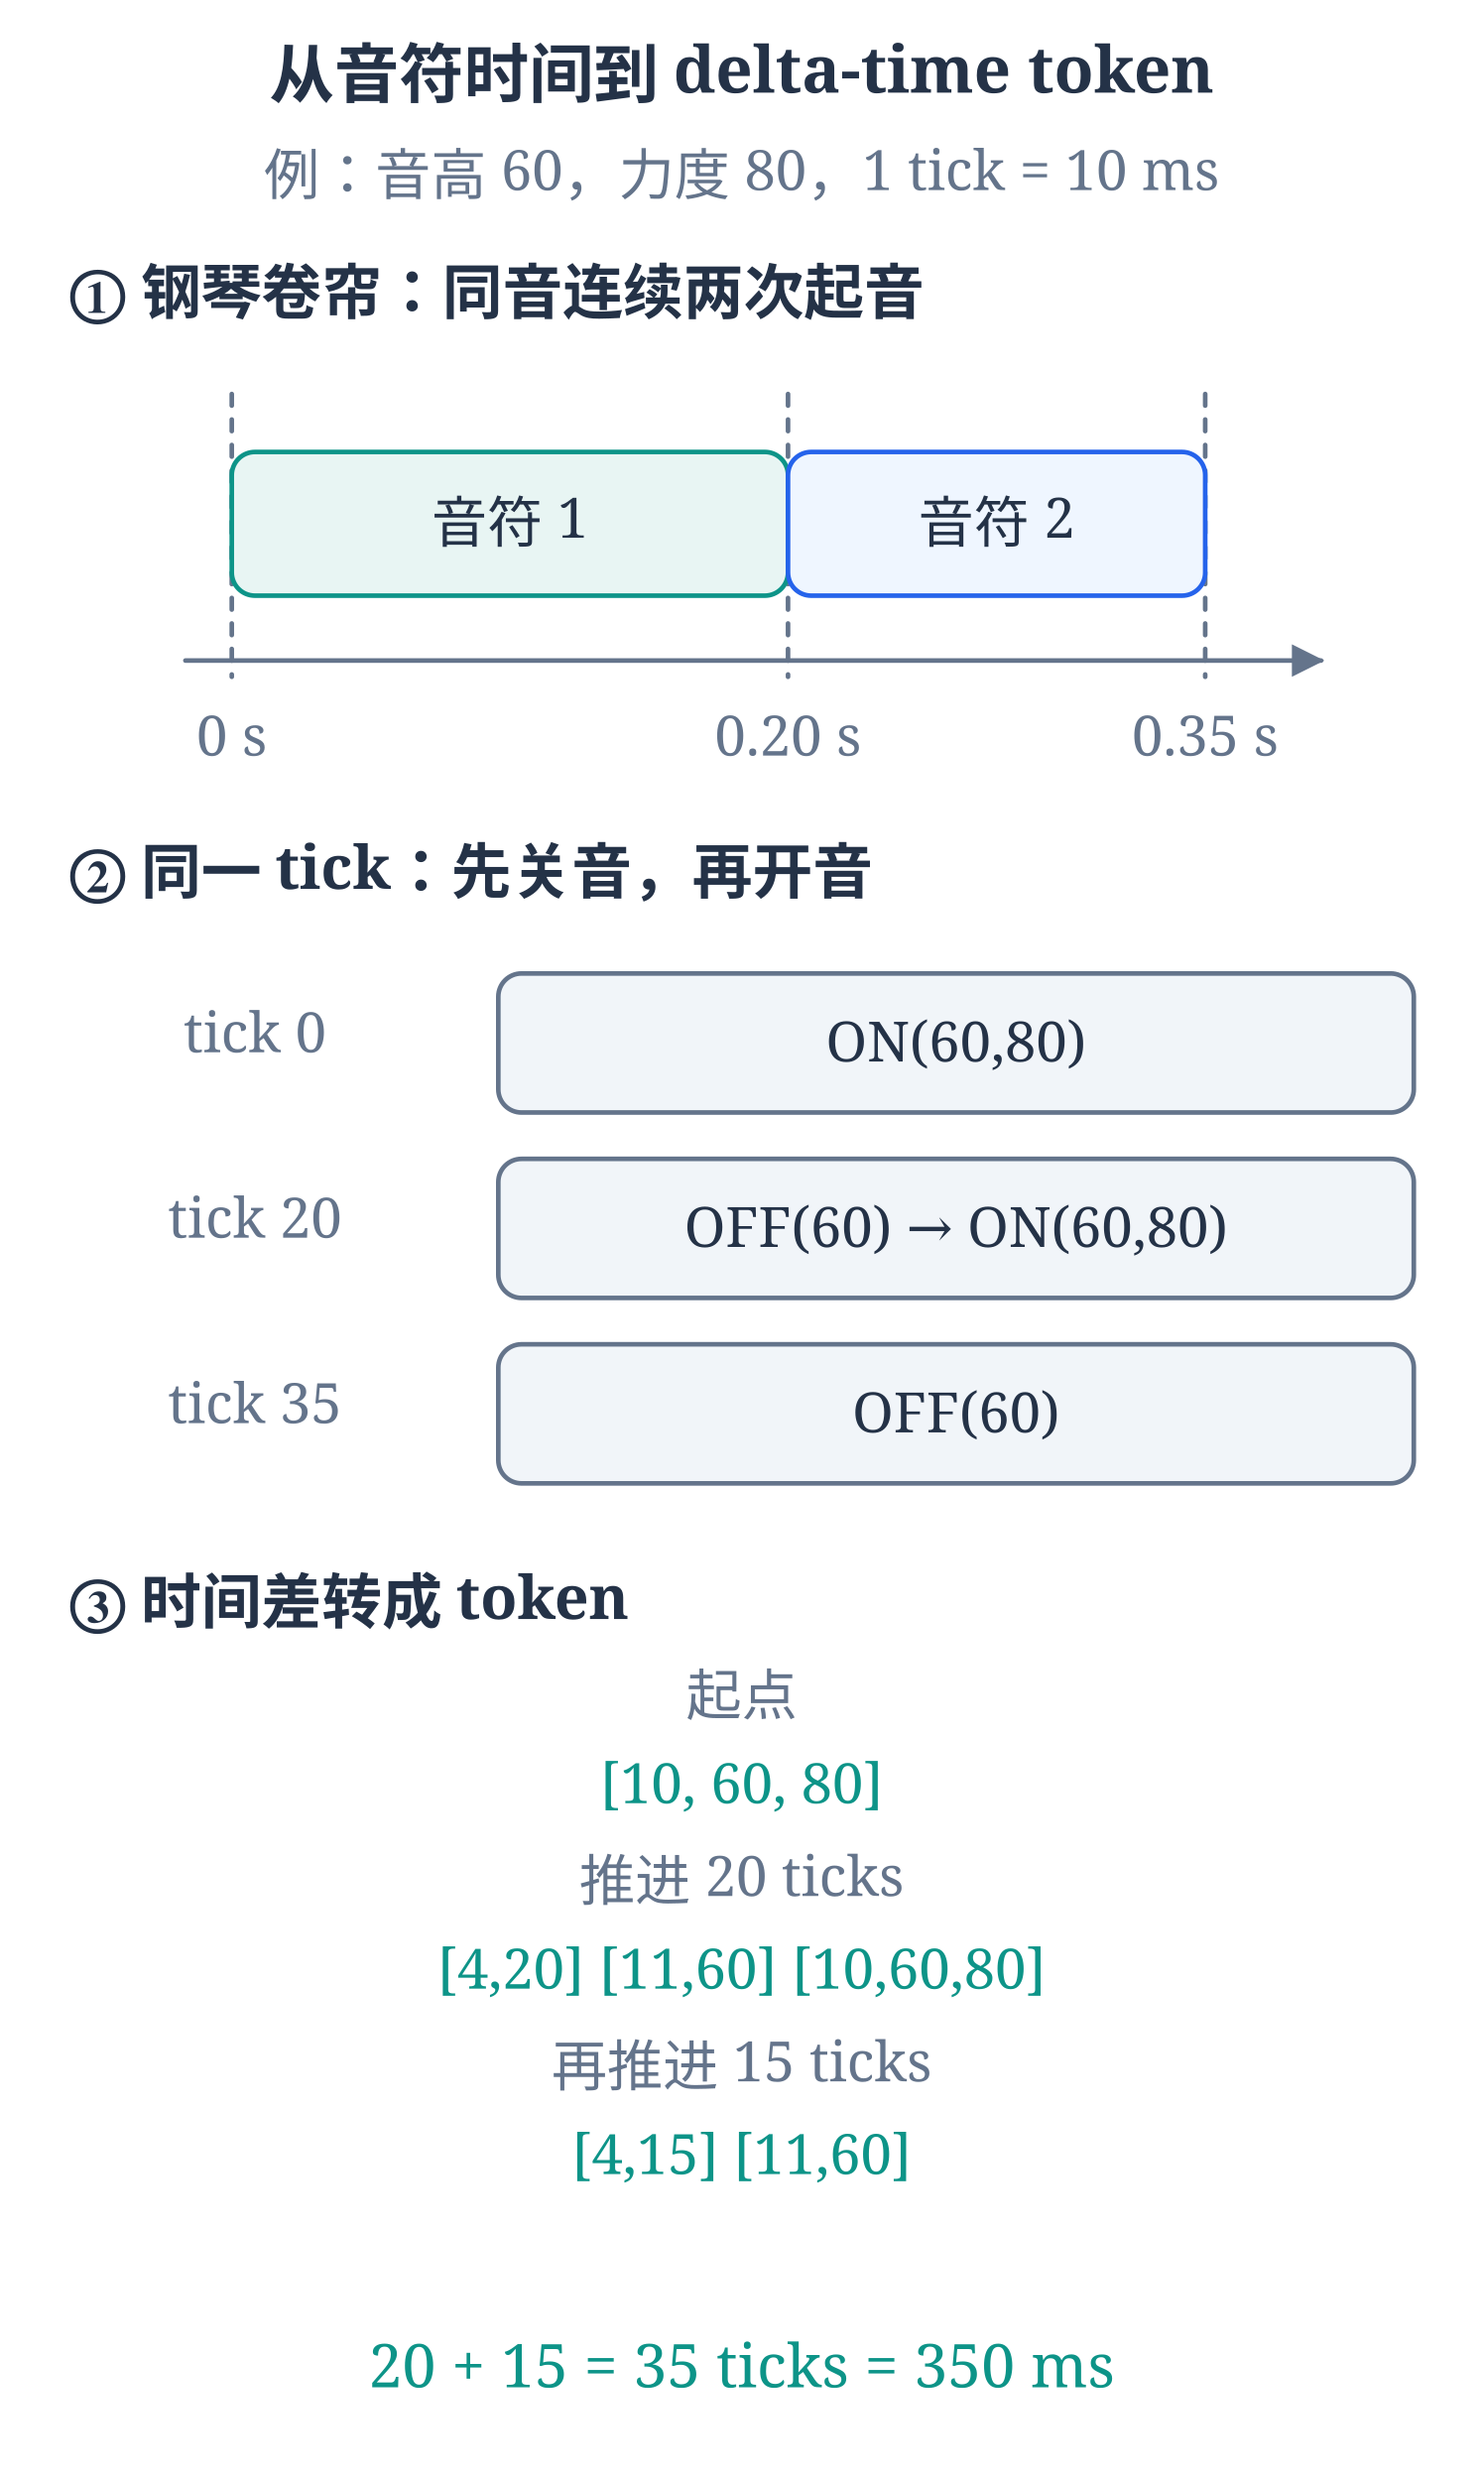
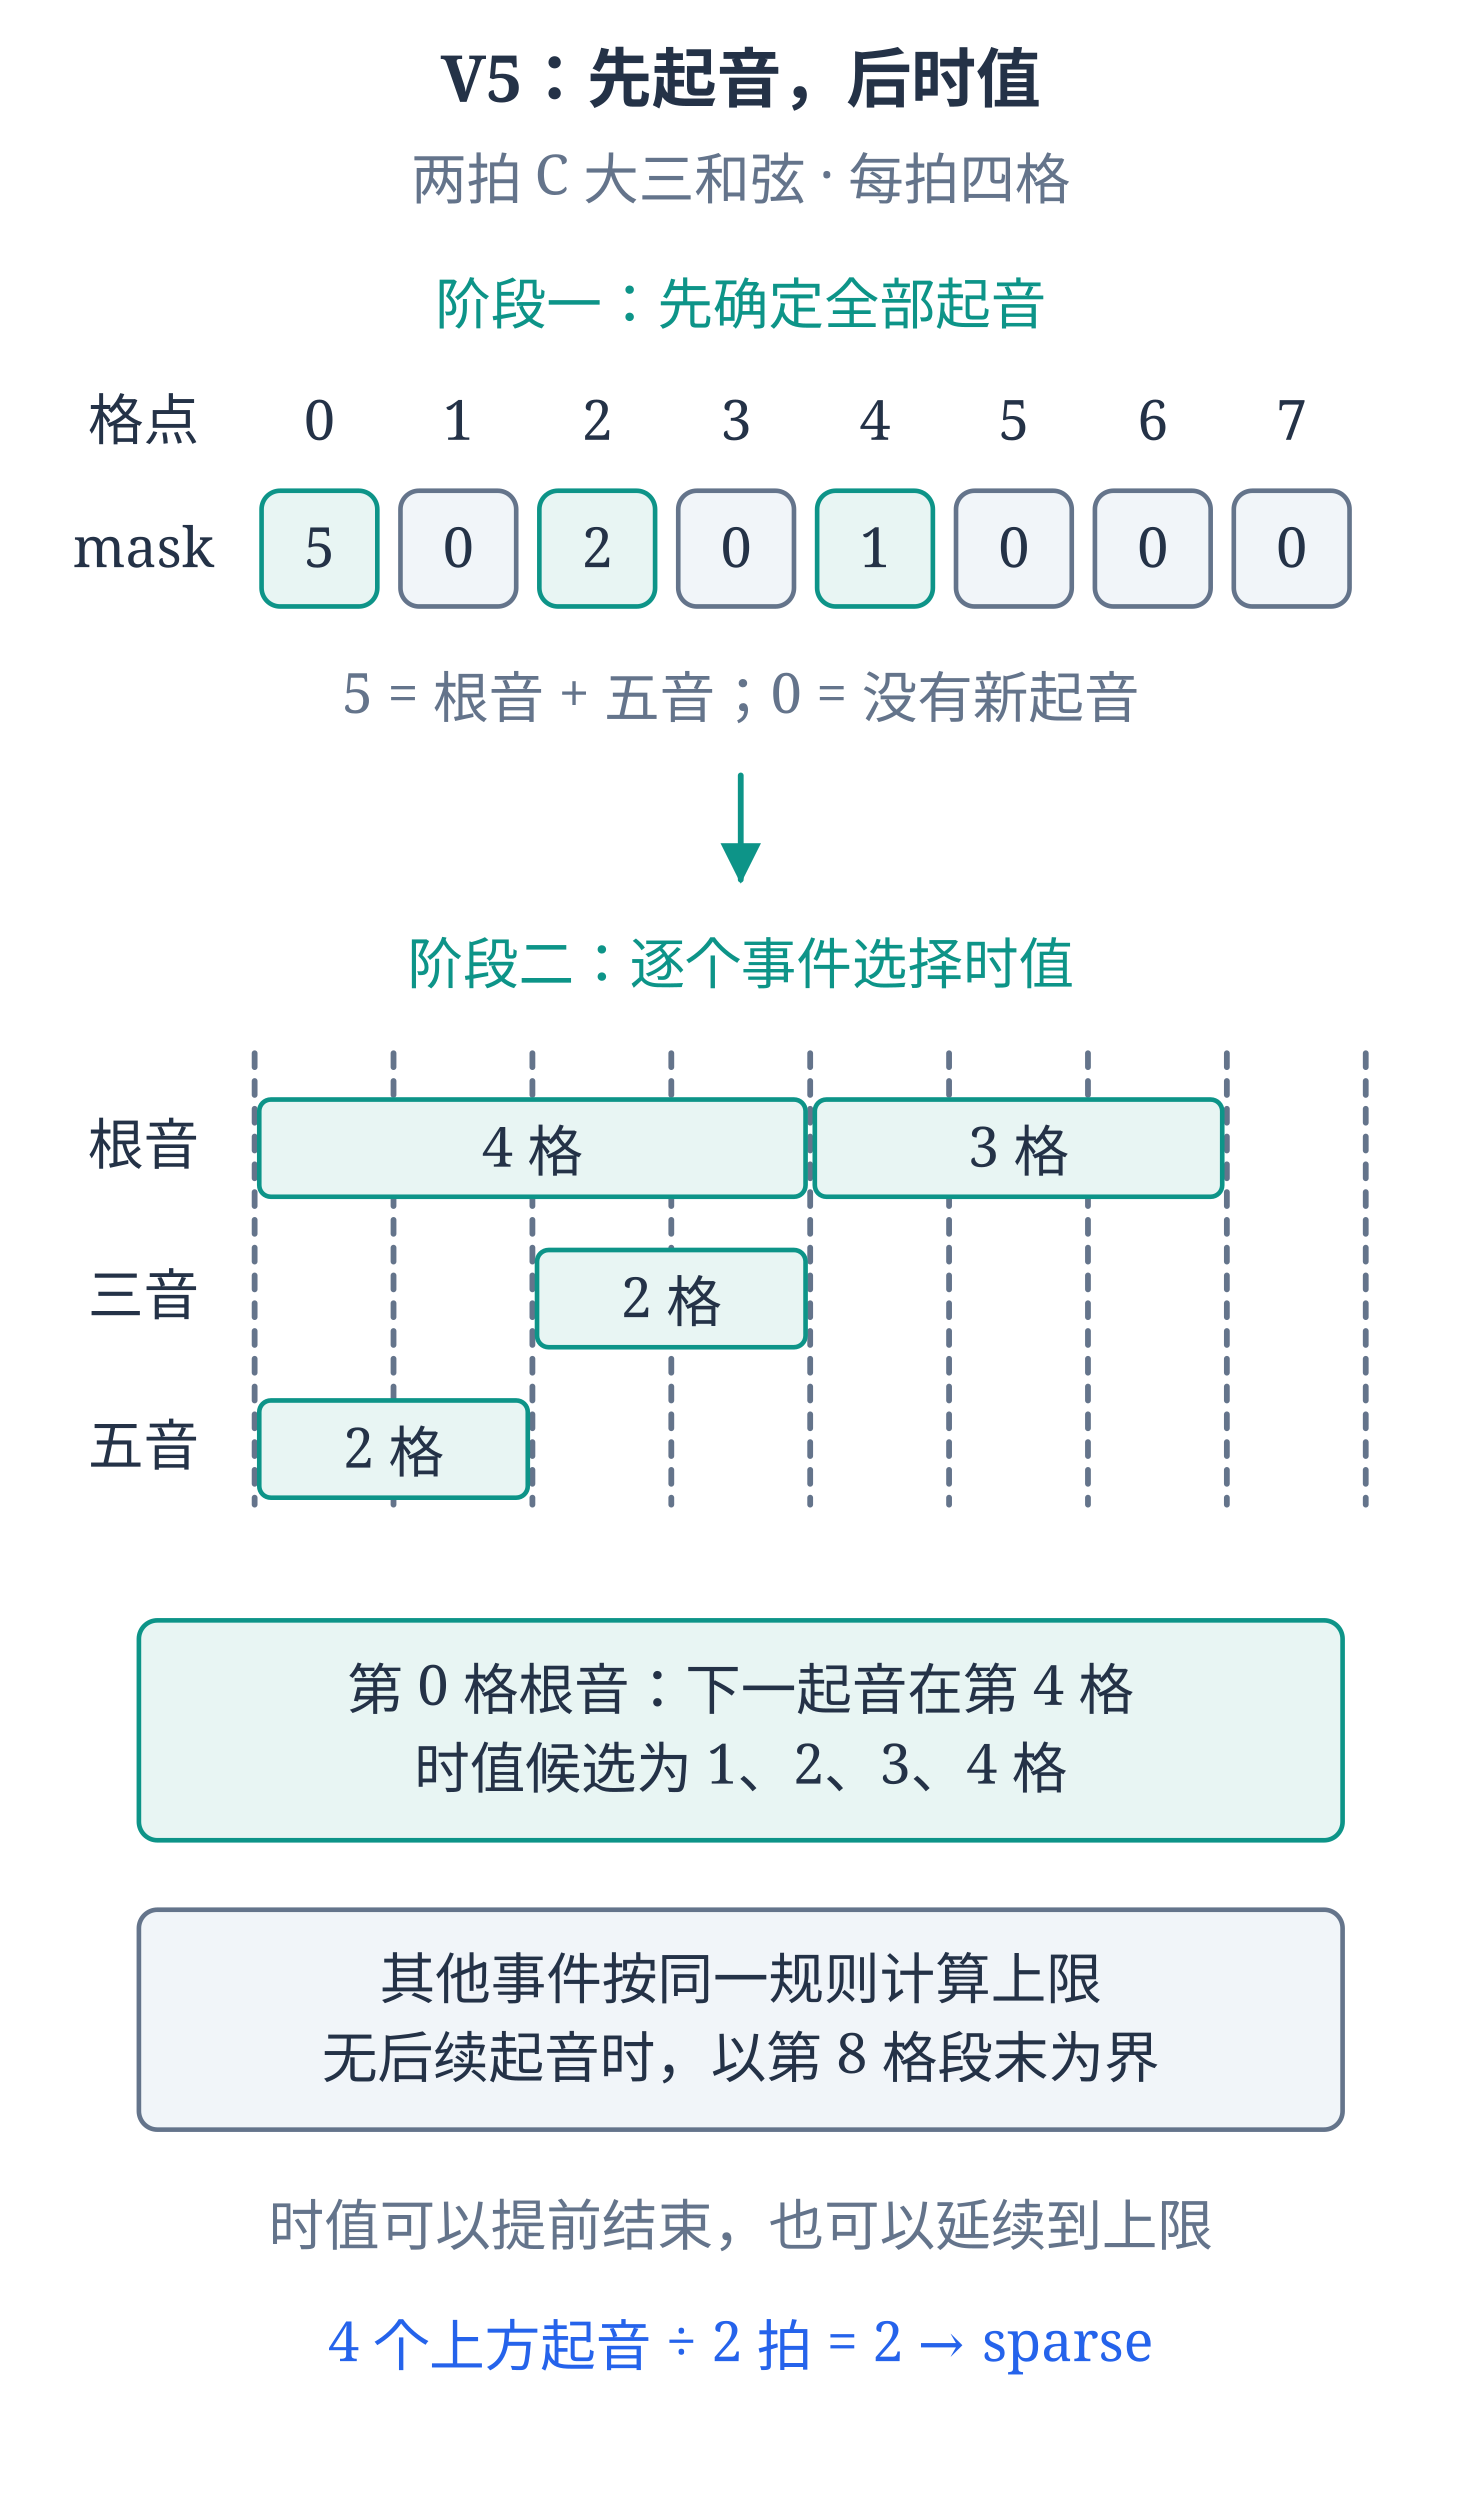
- <svg xmlns="http://www.w3.org/2000/svg" viewBox="0 0 640 1070" data-layout="compact" role="img" aria-labelledby="title desc">
+ <svg xmlns="http://www.w3.org/2000/svg" viewBox="0 0 640 1080" data-layout="compact" role="img" aria-labelledby="title desc">
  <defs>
-     <marker id="gray" viewBox="0 0 10 10" refX="9" refY="5" markerWidth="7" markerHeight="7" orient="auto-start-reverse">
-       <path d="M0 0 L10 5 L0 10 Z" fill="#64748b" />
+     <marker id="gray" viewBox="0 0 10 10" refX="9" refY="5" markerWidth="7" markerHeight="7" orient="auto">
+       <path d="M0 0L10 5L0 10Z" fill="#64748b" />
    </marker>
-     <marker id="teal" viewBox="0 0 10 10" refX="9" refY="5" markerWidth="7" markerHeight="7" orient="auto-start-reverse">
-       <path d="M0 0 L10 5 L0 10 Z" fill="#0d9488" />
+     <marker id="teal" viewBox="0 0 10 10" refX="9" refY="5" markerWidth="7" markerHeight="7" orient="auto">
+       <path d="M0 0L10 5L0 10Z" fill="#0d9488" />
    </marker>
-     <marker id="blue" viewBox="0 0 10 10" refX="9" refY="5" markerWidth="7" markerHeight="7" orient="auto-start-reverse">
-       <path d="M0 0 L10 5 L0 10 Z" fill="#2563eb" />
+     <marker id="blue" viewBox="0 0 10 10" refX="9" refY="5" markerWidth="7" markerHeight="7" orient="auto">
+       <path d="M0 0L10 5L0 10Z" fill="#2563eb" />
    </marker>
  </defs>
  <g font-family="Georgia, Noto Serif SC, Songti SC, SimSun, serif">
-     <text x="320" y="42" font-size="28" fill="#243247" text-anchor="middle" font-weight="600">从音符时间到 delta-time token</text>
-     <text x="320" y="84" font-size="24" fill="#64748b" text-anchor="middle" font-weight="500">例：音高 60，力度 80，1 tick = 10 ms</text>
-     <text x="30" y="135" font-size="26" fill="#243247" text-anchor="start" font-weight="600">① 钢琴卷帘：同音连续两次起音</text>
-     <path d="M80 285 L570 285" fill="none" stroke="#64748b" stroke-width="2" stroke-linecap="round" stroke-linejoin="round" marker-end="url(#gray)" />
-     <path d="M100 170 L100 292" fill="none" stroke="#64748b" stroke-width="2" stroke-linecap="round" stroke-linejoin="round" stroke-dasharray="5 6" />
-     <text x="100" y="326" font-size="24" fill="#64748b" text-anchor="middle" font-weight="500">0 s</text>
-     <path d="M340 170 L340 292" fill="none" stroke="#64748b" stroke-width="2" stroke-linecap="round" stroke-linejoin="round" stroke-dasharray="5 6" />
-     <text x="340" y="326" font-size="24" fill="#64748b" text-anchor="middle" font-weight="500">0.20 s</text>
-     <path d="M520 170 L520 292" fill="none" stroke="#64748b" stroke-width="2" stroke-linecap="round" stroke-linejoin="round" stroke-dasharray="5 6" />
-     <text x="520" y="326" font-size="24" fill="#64748b" text-anchor="middle" font-weight="500">0.35 s</text>
-     <rect x="100" y="195" width="240" height="62" rx="10" fill="#e8f5f3" stroke="#0d9488" stroke-width="2" />
-     <text x="220.0" y="234.0" font-size="24" fill="#243247" text-anchor="middle" font-weight="500">音符 1</text>
-     <rect x="340" y="195" width="180" height="62" rx="10" fill="#eff6ff" stroke="#2563eb" stroke-width="2" />
-     <text x="430.0" y="234.0" font-size="24" fill="#243247" text-anchor="middle" font-weight="500">音符 2</text>
-     <text x="30" y="385" font-size="26" fill="#243247" text-anchor="start" font-weight="600">② 同一 tick：先关音，再开音</text>
-     <text x="110" y="454" font-size="24" fill="#64748b" text-anchor="middle" font-weight="500">tick 0</text>
-     <rect x="215" y="420" width="395" height="60" rx="10" fill="#f1f5f9" stroke="#64748b" stroke-width="2" />
-     <text x="412.5" y="458.0" font-size="24" fill="#243247" text-anchor="middle" font-weight="500">ON(60,80)</text>
-     <text x="110" y="534" font-size="24" fill="#64748b" text-anchor="middle" font-weight="500">tick 20</text>
-     <rect x="215" y="500" width="395" height="60" rx="10" fill="#f1f5f9" stroke="#64748b" stroke-width="2" />
-     <text x="412.5" y="538.0" font-size="24" fill="#243247" text-anchor="middle" font-weight="500">OFF(60) → ON(60,80)</text>
-     <text x="110" y="614" font-size="24" fill="#64748b" text-anchor="middle" font-weight="500">tick 35</text>
-     <rect x="215" y="580" width="395" height="60" rx="10" fill="#f1f5f9" stroke="#64748b" stroke-width="2" />
-     <text x="412.5" y="618.0" font-size="24" fill="#243247" text-anchor="middle" font-weight="500">OFF(60)</text>
-     <text x="30" y="700" font-size="26" fill="#243247" text-anchor="start" font-weight="600">③ 时间差转成 token</text>
-     <text x="320" y="740" font-size="24" fill="#64748b" text-anchor="middle" font-weight="500">起点</text>
-     <text x="320" y="778" font-size="24" fill="#0d9488" text-anchor="middle" font-weight="500">[10, 60, 80]</text>
-     <text x="320" y="820" font-size="24" fill="#64748b" text-anchor="middle" font-weight="500">推进 20 ticks</text>
-     <text x="320" y="858" font-size="24" fill="#0d9488" text-anchor="middle" font-weight="500">[4,20] [11,60] [10,60,80]</text>
-     <text x="320" y="900" font-size="24" fill="#64748b" text-anchor="middle" font-weight="500">再推进 15 ticks</text>
-     <text x="320" y="938" font-size="24" fill="#0d9488" text-anchor="middle" font-weight="500">[4,15] [11,60]</text>
-     <text x="320" y="1030" font-size="26" fill="#0d9488" text-anchor="middle" font-weight="500">20 + 15 = 35 ticks = 350 ms</text>
+     <text x="320" y="44" font-size="28" fill="#243247" text-anchor="middle" font-weight="600">V5：先起音，后时值</text>
+     <text x="320" y="86" font-size="24" fill="#64748b" text-anchor="middle" font-weight="500">两拍 C 大三和弦 · 每拍四格</text>
+     <text x="320" y="140" font-size="24" fill="#0d9488" text-anchor="middle" font-weight="500">阶段一：先确定全部起音</text>
+     <text x="138" y="190" font-size="24" fill="#243247" text-anchor="middle" font-weight="500">0</text>
+     <rect x="113" y="212" width="50" height="50" rx="8" fill="#e8f5f3" stroke="#0d9488" stroke-width="2" />
+     <text x="138" y="245" font-size="24" fill="#243247" text-anchor="middle" font-weight="500">5</text>
+     <text x="198" y="190" font-size="24" fill="#243247" text-anchor="middle" font-weight="500">1</text>
+     <rect x="173" y="212" width="50" height="50" rx="8" fill="#f1f5f9" stroke="#64748b" stroke-width="2" />
+     <text x="198" y="245" font-size="24" fill="#243247" text-anchor="middle" font-weight="500">0</text>
+     <text x="258" y="190" font-size="24" fill="#243247" text-anchor="middle" font-weight="500">2</text>
+     <rect x="233" y="212" width="50" height="50" rx="8" fill="#e8f5f3" stroke="#0d9488" stroke-width="2" />
+     <text x="258" y="245" font-size="24" fill="#243247" text-anchor="middle" font-weight="500">2</text>
+     <text x="318" y="190" font-size="24" fill="#243247" text-anchor="middle" font-weight="500">3</text>
+     <rect x="293" y="212" width="50" height="50" rx="8" fill="#f1f5f9" stroke="#64748b" stroke-width="2" />
+     <text x="318" y="245" font-size="24" fill="#243247" text-anchor="middle" font-weight="500">0</text>
+     <text x="378" y="190" font-size="24" fill="#243247" text-anchor="middle" font-weight="500">4</text>
+     <rect x="353" y="212" width="50" height="50" rx="8" fill="#e8f5f3" stroke="#0d9488" stroke-width="2" />
+     <text x="378" y="245" font-size="24" fill="#243247" text-anchor="middle" font-weight="500">1</text>
+     <text x="438" y="190" font-size="24" fill="#243247" text-anchor="middle" font-weight="500">5</text>
+     <rect x="413" y="212" width="50" height="50" rx="8" fill="#f1f5f9" stroke="#64748b" stroke-width="2" />
+     <text x="438" y="245" font-size="24" fill="#243247" text-anchor="middle" font-weight="500">0</text>
+     <text x="498" y="190" font-size="24" fill="#243247" text-anchor="middle" font-weight="500">6</text>
+     <rect x="473" y="212" width="50" height="50" rx="8" fill="#f1f5f9" stroke="#64748b" stroke-width="2" />
+     <text x="498" y="245" font-size="24" fill="#243247" text-anchor="middle" font-weight="500">0</text>
+     <text x="558" y="190" font-size="24" fill="#243247" text-anchor="middle" font-weight="500">7</text>
+     <rect x="533" y="212" width="50" height="50" rx="8" fill="#f1f5f9" stroke="#64748b" stroke-width="2" />
+     <text x="558" y="245" font-size="24" fill="#243247" text-anchor="middle" font-weight="500">0</text>
+     <text x="62" y="190" font-size="24" fill="#243247" text-anchor="middle" font-weight="500">格点</text>
+     <text x="62" y="245" font-size="24" fill="#243247" text-anchor="middle" font-weight="500">mask</text>
+     <text x="320" y="308" font-size="24" fill="#64748b" text-anchor="middle" font-weight="500">5 = 根音 + 五音；0 = 没有新起音</text>
+     <path d="M320 335 V380" fill="none" stroke="#0d9488" stroke-width="2.5" stroke-linecap="round" stroke-linejoin="round" marker-end="url(#teal)" />
+     <text x="320" y="425" font-size="24" fill="#0d9488" text-anchor="middle" font-weight="500">阶段二：逐个事件选择时值</text>
+     <path d="M110 455 V650" fill="none" stroke="#64748b" stroke-width="2.5" stroke-linecap="round" stroke-linejoin="round" stroke-dasharray="6 6" />
+     <path d="M170 455 V650" fill="none" stroke="#64748b" stroke-width="2.5" stroke-linecap="round" stroke-linejoin="round" stroke-dasharray="6 6" />
+     <path d="M230 455 V650" fill="none" stroke="#64748b" stroke-width="2.5" stroke-linecap="round" stroke-linejoin="round" stroke-dasharray="6 6" />
+     <path d="M290 455 V650" fill="none" stroke="#64748b" stroke-width="2.5" stroke-linecap="round" stroke-linejoin="round" stroke-dasharray="6 6" />
+     <path d="M350 455 V650" fill="none" stroke="#64748b" stroke-width="2.5" stroke-linecap="round" stroke-linejoin="round" stroke-dasharray="6 6" />
+     <path d="M410 455 V650" fill="none" stroke="#64748b" stroke-width="2.5" stroke-linecap="round" stroke-linejoin="round" stroke-dasharray="6 6" />
+     <path d="M470 455 V650" fill="none" stroke="#64748b" stroke-width="2.5" stroke-linecap="round" stroke-linejoin="round" stroke-dasharray="6 6" />
+     <path d="M530 455 V650" fill="none" stroke="#64748b" stroke-width="2.5" stroke-linecap="round" stroke-linejoin="round" stroke-dasharray="6 6" />
+     <path d="M590 455 V650" fill="none" stroke="#64748b" stroke-width="2.5" stroke-linecap="round" stroke-linejoin="round" stroke-dasharray="6 6" />
+     <text x="62" y="503" font-size="24" fill="#243247" text-anchor="middle" font-weight="500">根音</text>
+     <rect x="112" y="475" width="236" height="42" rx="5" fill="#e8f5f3" stroke="#0d9488" stroke-width="2" />
+     <text x="230.0" y="504" font-size="24" fill="#243247" text-anchor="middle" font-weight="500">4 格</text>
+     <rect x="352" y="475" width="176" height="42" rx="5" fill="#e8f5f3" stroke="#0d9488" stroke-width="2" />
+     <text x="440.0" y="504" font-size="24" fill="#243247" text-anchor="middle" font-weight="500">3 格</text>
+     <text x="62" y="568" font-size="24" fill="#243247" text-anchor="middle" font-weight="500">三音</text>
+     <rect x="232" y="540" width="116" height="42" rx="5" fill="#e8f5f3" stroke="#0d9488" stroke-width="2" />
+     <text x="290.0" y="569" font-size="24" fill="#243247" text-anchor="middle" font-weight="500">2 格</text>
+     <text x="62" y="633" font-size="24" fill="#243247" text-anchor="middle" font-weight="500">五音</text>
+     <rect x="112" y="605" width="116" height="42" rx="5" fill="#e8f5f3" stroke="#0d9488" stroke-width="2" />
+     <text x="170.0" y="634" font-size="24" fill="#243247" text-anchor="middle" font-weight="500">2 格</text>
+     <rect x="60" y="700" width="520" height="95" rx="8" fill="#e8f5f3" stroke="#0d9488" stroke-width="2" />
+     <text x="320.0" y="738.5" font-size="24" fill="#243247" text-anchor="middle" font-weight="500">第 0 格根音：下一起音在第 4 格</text>
+     <text x="320.0" y="772.5" font-size="24" fill="#243247" text-anchor="middle" font-weight="500">时值候选为 1、2、3、4 格</text>
+     <rect x="60" y="825" width="520" height="95" rx="8" fill="#f1f5f9" stroke="#64748b" stroke-width="2" />
+     <text x="320.0" y="863.5" font-size="24" fill="#243247" text-anchor="middle" font-weight="500">其他事件按同一规则计算上限</text>
+     <text x="320.0" y="897.5" font-size="24" fill="#243247" text-anchor="middle" font-weight="500">无后续起音时，以第 8 格段末为界</text>
+     <text x="320" y="970" font-size="24" fill="#64748b" text-anchor="middle" font-weight="500">时值可以提前结束，也可以延续到上限</text>
+     <text x="320" y="1020" font-size="24" fill="#2563eb" text-anchor="middle" font-weight="500">4 个上方起音 ÷ 2 拍 = 2 → sparse</text>
  </g>
</svg>
